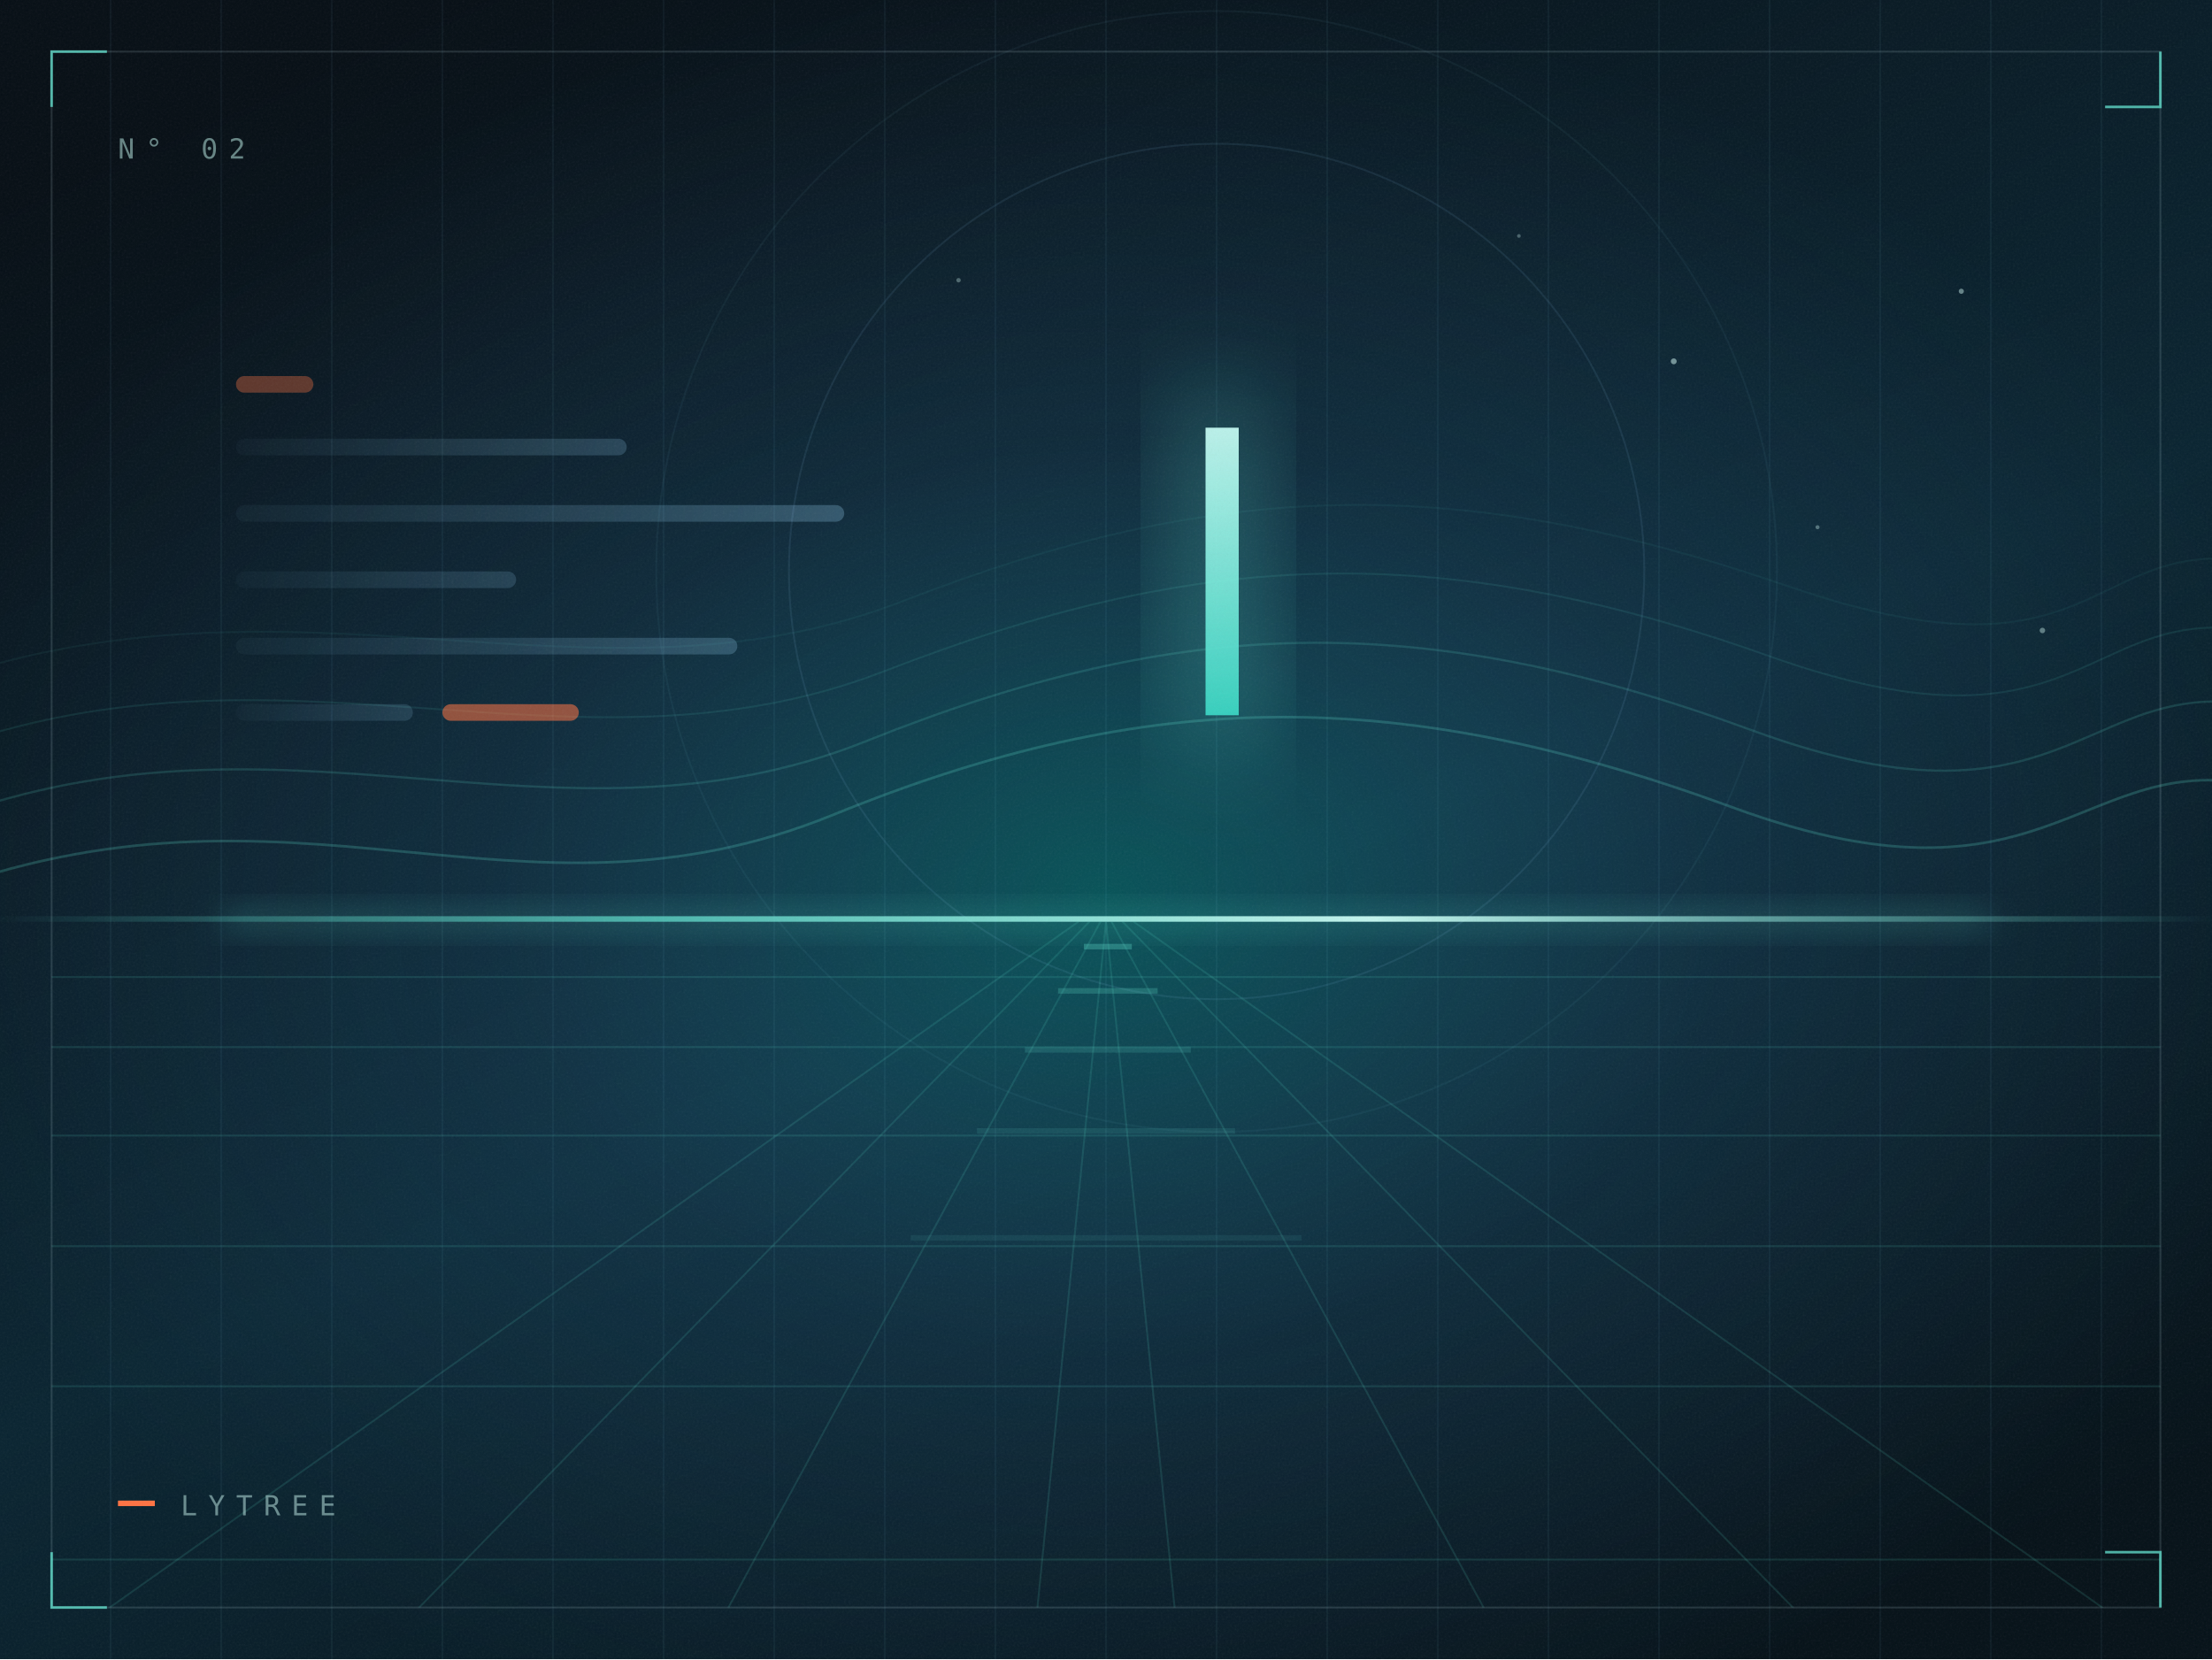
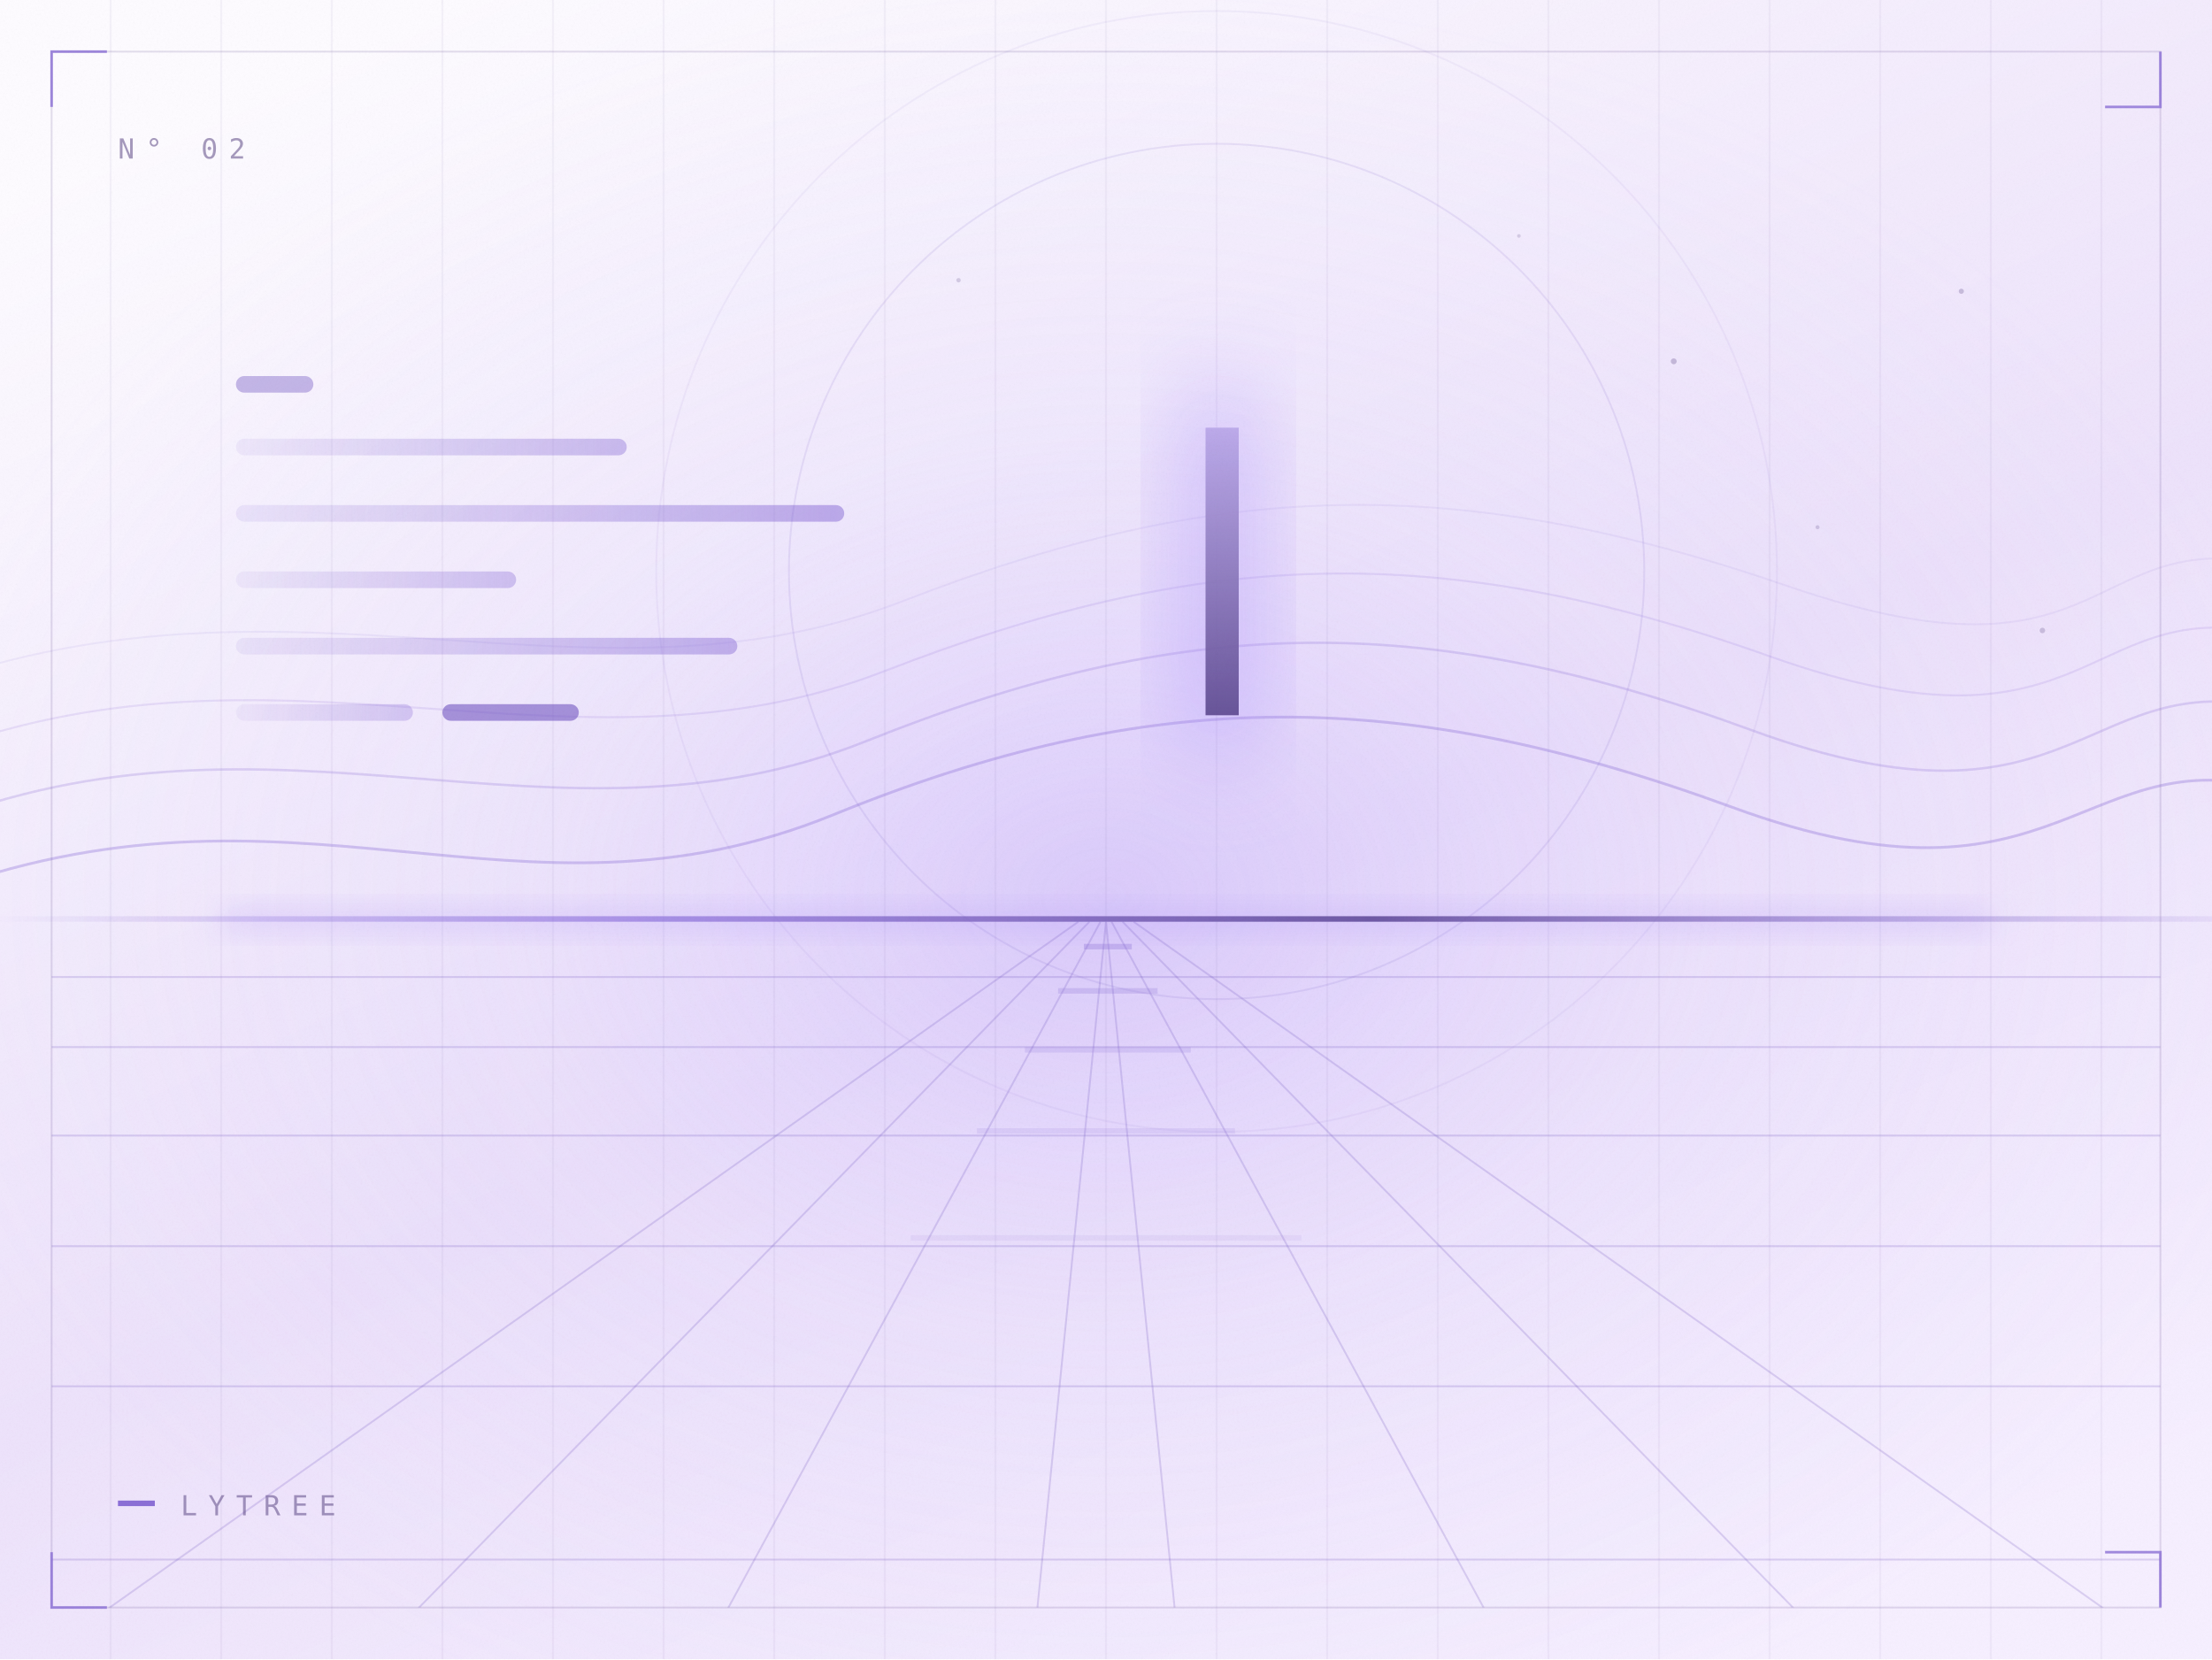
<svg xmlns="http://www.w3.org/2000/svg" viewBox="0 0 1200 900" width="1200" height="900" role="img" aria-label="Terminal Tide cover">
  <defs>
    <linearGradient id="c2-bg" x1="0.2" y1="0" x2="0.8" y2="1">
-       <stop offset="0" stop-color="#050d14" />
-       <stop offset="0.55" stop-color="#082330" />
-       <stop offset="1" stop-color="#041017" />
+       <stop offset="0" stop-color="#fdfbff" />
+       <stop offset="0.55" stop-color="#ede2fb" />
+       <stop offset="1" stop-color="#f6efff" />
    </linearGradient>
    <radialGradient id="c2-glow" cx="0.5" cy="0.54" r="0.55">
-       <stop offset="0" stop-color="#00c4b6" stop-opacity="0.3" />
-       <stop offset="0.5" stop-color="#49b1f5" stop-opacity="0.1" />
-       <stop offset="1" stop-color="#49b1f5" stop-opacity="0" />
+       <stop offset="0" stop-color="#a78bfa" stop-opacity="0.28" />
+       <stop offset="0.5" stop-color="#c4b5fd" stop-opacity="0.1" />
+       <stop offset="1" stop-color="#c4b5fd" stop-opacity="0" />
    </radialGradient>
    <linearGradient id="c2-horizon" x1="0" y1="0" x2="1" y2="0">
-       <stop offset="0" stop-color="#63e6d3" stop-opacity="0" />
-       <stop offset="0.3" stop-color="#63e6d3" stop-opacity="0.7" />
-       <stop offset="0.62" stop-color="#d6fff8" stop-opacity="0.95" />
-       <stop offset="1" stop-color="#63e6d3" stop-opacity="0" />
+       <stop offset="0" stop-color="#8b6fd6" stop-opacity="0" />
+       <stop offset="0.3" stop-color="#8b6fd6" stop-opacity="0.7" />
+       <stop offset="0.62" stop-color="#5f4b91" stop-opacity="0.95" />
+       <stop offset="1" stop-color="#8b6fd6" stop-opacity="0.1" />
    </linearGradient>
    <linearGradient id="c2-cursor" x1="0" y1="0" x2="0" y2="1">
-       <stop offset="0" stop-color="#c8fff6" />
-       <stop offset="1" stop-color="#39d9c5" />
+       <stop offset="0" stop-color="#b9a7e8" />
+       <stop offset="1" stop-color="#5f4b91" />
    </linearGradient>
    <linearGradient id="c2-code" x1="0" y1="0" x2="1" y2="0">
-       <stop offset="0" stop-color="#9fdcff" stop-opacity="0.05" />
-       <stop offset="1" stop-color="#9fdcff" stop-opacity="0.32" />
+       <stop offset="0" stop-color="#8b6fd6" stop-opacity="0.12" />
+       <stop offset="1" stop-color="#8b6fd6" stop-opacity="0.55" />
    </linearGradient>
    <filter id="c2-blur26" x="-50%" y="-50%" width="200%" height="200%">
      <feGaussianBlur stdDeviation="26" />
    </filter>
    <filter id="c2-blur8" x="-50%" y="-50%" width="200%" height="200%">
      <feGaussianBlur stdDeviation="8" />
    </filter>
    <filter id="c2-grain" x="0" y="0" width="100%" height="100%">
      <feTurbulence type="fractalNoise" baseFrequency="0.85" numOctaves="3" stitchTiles="stitch" />
      <feColorMatrix type="saturate" values="0" />
      <feComponentTransfer>
-         <feFuncA type="linear" slope="0.07" />
+         <feFuncA type="linear" slope="0.05" />
      </feComponentTransfer>
    </filter>
    <clipPath id="c2-above">
      <rect x="0" y="0" width="1200" height="500" />
    </clipPath>
    <clipPath id="c2-frame">
      <rect x="28" y="28" width="1144" height="844" />
    </clipPath>
  </defs>
  <rect width="1200" height="900" fill="url(#c2-bg)" />
  <rect width="1200" height="900" fill="url(#c2-glow)" />
-   <g stroke="#9fdcff" stroke-opacity="0.05" stroke-width="1">
+   <g stroke="#6b5796" stroke-opacity="0.06" stroke-width="1">
    <path d="M60 0V900M120 0V900M180 0V900M240 0V900M300 0V900M360 0V900M420 0V900M480 0V900M540 0V900M600 0V900M660 0V900M720 0V900M780 0V900M840 0V900M900 0V900M960 0V900M1020 0V900M1080 0V900M1140 0V900" />
  </g>
-   <g fill="none" stroke="#63e6d3" clip-path="url(#c2-above)">
-     <path d="M-40 486C160 410 280 512 452 442S760 372 940 438 1130 396 1240 430" stroke-opacity="0.22" stroke-width="1.4" />
-     <path d="M-40 448C150 372 300 470 470 402S770 330 950 396 1130 356 1240 386" stroke-opacity="0.16" stroke-width="1.2" />
-     <path d="M-40 410C150 336 310 430 480 364S780 292 960 356 1130 316 1240 346" stroke-opacity="0.1" stroke-width="1" />
-     <path d="M-40 372C160 300 320 392 490 326S790 256 970 318 1130 280 1240 308" stroke-opacity="0.06" stroke-width="1" />
+   <g fill="none" stroke="#8b6fd6" clip-path="url(#c2-above)">
+     <path d="M-40 486C160 410 280 512 452 442S760 372 940 438 1130 396 1240 430" stroke-opacity="0.34" stroke-width="1.5" />
+     <path d="M-40 448C150 372 300 470 470 402S770 330 950 396 1130 356 1240 386" stroke-opacity="0.24" stroke-width="1.3" />
+     <path d="M-40 410C150 336 310 430 480 364S780 292 960 356 1130 316 1240 346" stroke-opacity="0.16" stroke-width="1.1" />
+     <path d="M-40 372C160 300 320 392 490 326S790 256 970 318 1130 280 1240 308" stroke-opacity="0.1" stroke-width="1" />
  </g>
  <g fill="url(#c2-code)">
-     <rect x="128" y="238" width="212" height="9" rx="4.5" opacity="0.6" />
-     <rect x="128" y="274" width="330" height="9" rx="4.5" opacity="0.8" />
-     <rect x="128" y="310" width="152" height="9" rx="4.5" opacity="0.5" />
-     <rect x="128" y="346" width="272" height="9" rx="4.5" opacity="0.7" />
-     <rect x="128" y="382" width="96" height="9" rx="4.5" opacity="0.45" />
+     <rect x="128" y="238" width="212" height="9" rx="4.5" opacity="0.75" />
+     <rect x="128" y="274" width="330" height="9" rx="4.5" opacity="0.95" />
+     <rect x="128" y="310" width="152" height="9" rx="4.5" opacity="0.65" />
+     <rect x="128" y="346" width="272" height="9" rx="4.5" opacity="0.85" />
+     <rect x="128" y="382" width="96" height="9" rx="4.5" opacity="0.55" />
  </g>
-   <g fill="#ff7242">
-     <rect x="240" y="382" width="74" height="9" rx="4.5" opacity="0.55" />
-     <rect x="128" y="204" width="42" height="9" rx="4.5" opacity="0.35" />
+   <g fill="#7357c2">
+     <rect x="240" y="382" width="74" height="9" rx="4.5" opacity="0.6" />
+     <rect x="128" y="204" width="42" height="9" rx="4.5" opacity="0.4" />
  </g>
  <g>
-     <circle cx="660" cy="310" r="232" fill="none" stroke="#9fdcff" stroke-opacity="0.09" />
-     <circle cx="660" cy="310" r="304" fill="none" stroke="#9fdcff" stroke-opacity="0.05" />
-     <rect x="640" y="212" width="42" height="196" fill="#63e6d3" opacity="0.28" filter="url(#c2-blur26)" />
+     <circle cx="660" cy="310" r="232" fill="none" stroke="#7357c2" stroke-opacity="0.12" />
+     <circle cx="660" cy="310" r="304" fill="none" stroke="#7357c2" stroke-opacity="0.07" />
+     <rect x="640" y="212" width="42" height="196" fill="#a78bfa" opacity="0.45" filter="url(#c2-blur26)" />
    <rect x="654" y="232" width="18" height="156" fill="url(#c2-cursor)" opacity="0.92" />
  </g>
-   <g fill="#d9fff9">
-     <circle cx="908" cy="196" r="1.6" opacity="0.5" />
-     <circle cx="986" cy="286" r="1.1" opacity="0.34" />
-     <circle cx="1064" cy="158" r="1.4" opacity="0.44" />
-     <circle cx="824" cy="128" r="1" opacity="0.3" />
-     <circle cx="520" cy="152" r="1.2" opacity="0.32" />
-     <circle cx="1108" cy="342" r="1.5" opacity="0.4" />
+   <g fill="#5d4a85">
+     <circle cx="908" cy="196" r="1.6" opacity="0.3" />
+     <circle cx="986" cy="286" r="1.1" opacity="0.22" />
+     <circle cx="1064" cy="158" r="1.4" opacity="0.28" />
+     <circle cx="824" cy="128" r="1" opacity="0.2" />
+     <circle cx="520" cy="152" r="1.2" opacity="0.22" />
+     <circle cx="1108" cy="342" r="1.5" opacity="0.26" />
  </g>
  <rect x="0" y="497" width="1200" height="3" fill="url(#c2-horizon)" />
-   <rect x="120" y="492" width="960" height="14" fill="#63e6d3" opacity="0.16" filter="url(#c2-blur8)" />
-   <g stroke="#63e6d3" stroke-opacity="0.13" stroke-width="1" clip-path="url(#c2-frame)">
+   <rect x="120" y="492" width="960" height="14" fill="#a78bfa" opacity="0.22" filter="url(#c2-blur8)" />
+   <g stroke="#7357c2" stroke-opacity="0.22" stroke-width="1" clip-path="url(#c2-frame)">
    <path d="M585 500 20 900M591 500 200 900M597 500 380 900M600 500 560 900M600 500 640 900M603 500 820 900M609 500 1000 900M615 500 1180 900" />
    <path d="M0 530H1200M0 568H1200M0 616H1200M0 676H1200M0 752H1200M0 846H1200" />
  </g>
-   <g fill="#63e6d3">
-     <rect x="588" y="512" width="26" height="3" opacity="0.3" />
-     <rect x="574" y="536" width="54" height="3" opacity="0.22" />
-     <rect x="556" y="568" width="90" height="3" opacity="0.16" />
-     <rect x="530" y="612" width="140" height="3" opacity="0.11" />
-     <rect x="494" y="670" width="212" height="3" opacity="0.08" />
+   <g fill="#8b6fd6">
+     <rect x="588" y="512" width="26" height="3" opacity="0.32" />
+     <rect x="574" y="536" width="54" height="3" opacity="0.24" />
+     <rect x="556" y="568" width="90" height="3" opacity="0.18" />
+     <rect x="530" y="612" width="140" height="3" opacity="0.13" />
+     <rect x="494" y="670" width="212" height="3" opacity="0.09" />
  </g>
-   <rect x="28" y="28" width="1144" height="844" fill="none" stroke="#d7f6ff" stroke-opacity="0.14" />
-   <g stroke="#63e6d3" stroke-opacity="0.75" stroke-width="1.4" fill="none">
+   <rect x="28" y="28" width="1144" height="844" fill="none" stroke="#6b5796" stroke-opacity="0.18" />
+   <g stroke="#8b6fd6" stroke-opacity="0.8" stroke-width="1.4" fill="none">
    <path d="M28 58V28h30" />
    <path d="M1172 28v30h-30" />
    <path d="M28 842v30h30" />
    <path d="M1172 872v-30h-30" />
  </g>
  <g font-family="ui-monospace, Menlo, Consolas, monospace">
-     <text x="64" y="86" fill="#c6fbf2" fill-opacity="0.5" font-size="15" letter-spacing="6">N° 02</text>
-     <rect x="64" y="814" width="20" height="3" fill="#ff7242" />
-     <text x="98" y="822" fill="#d3fff8" fill-opacity="0.48" font-size="15" letter-spacing="6">LYTREE</text>
+     <text x="64" y="86" fill="#5d4a85" fill-opacity="0.55" font-size="15" letter-spacing="6">N° 02</text>
+     <rect x="64" y="814" width="20" height="3" fill="#8b6fd6" />
+     <text x="98" y="822" fill="#5d4a85" fill-opacity="0.55" font-size="15" letter-spacing="6">LYTREE</text>
  </g>
-   <rect width="1200" height="900" filter="url(#c2-grain)" opacity="0.9" />
+   <rect width="1200" height="900" filter="url(#c2-grain)" style="mix-blend-mode:multiply" opacity="0.9" />
</svg>
